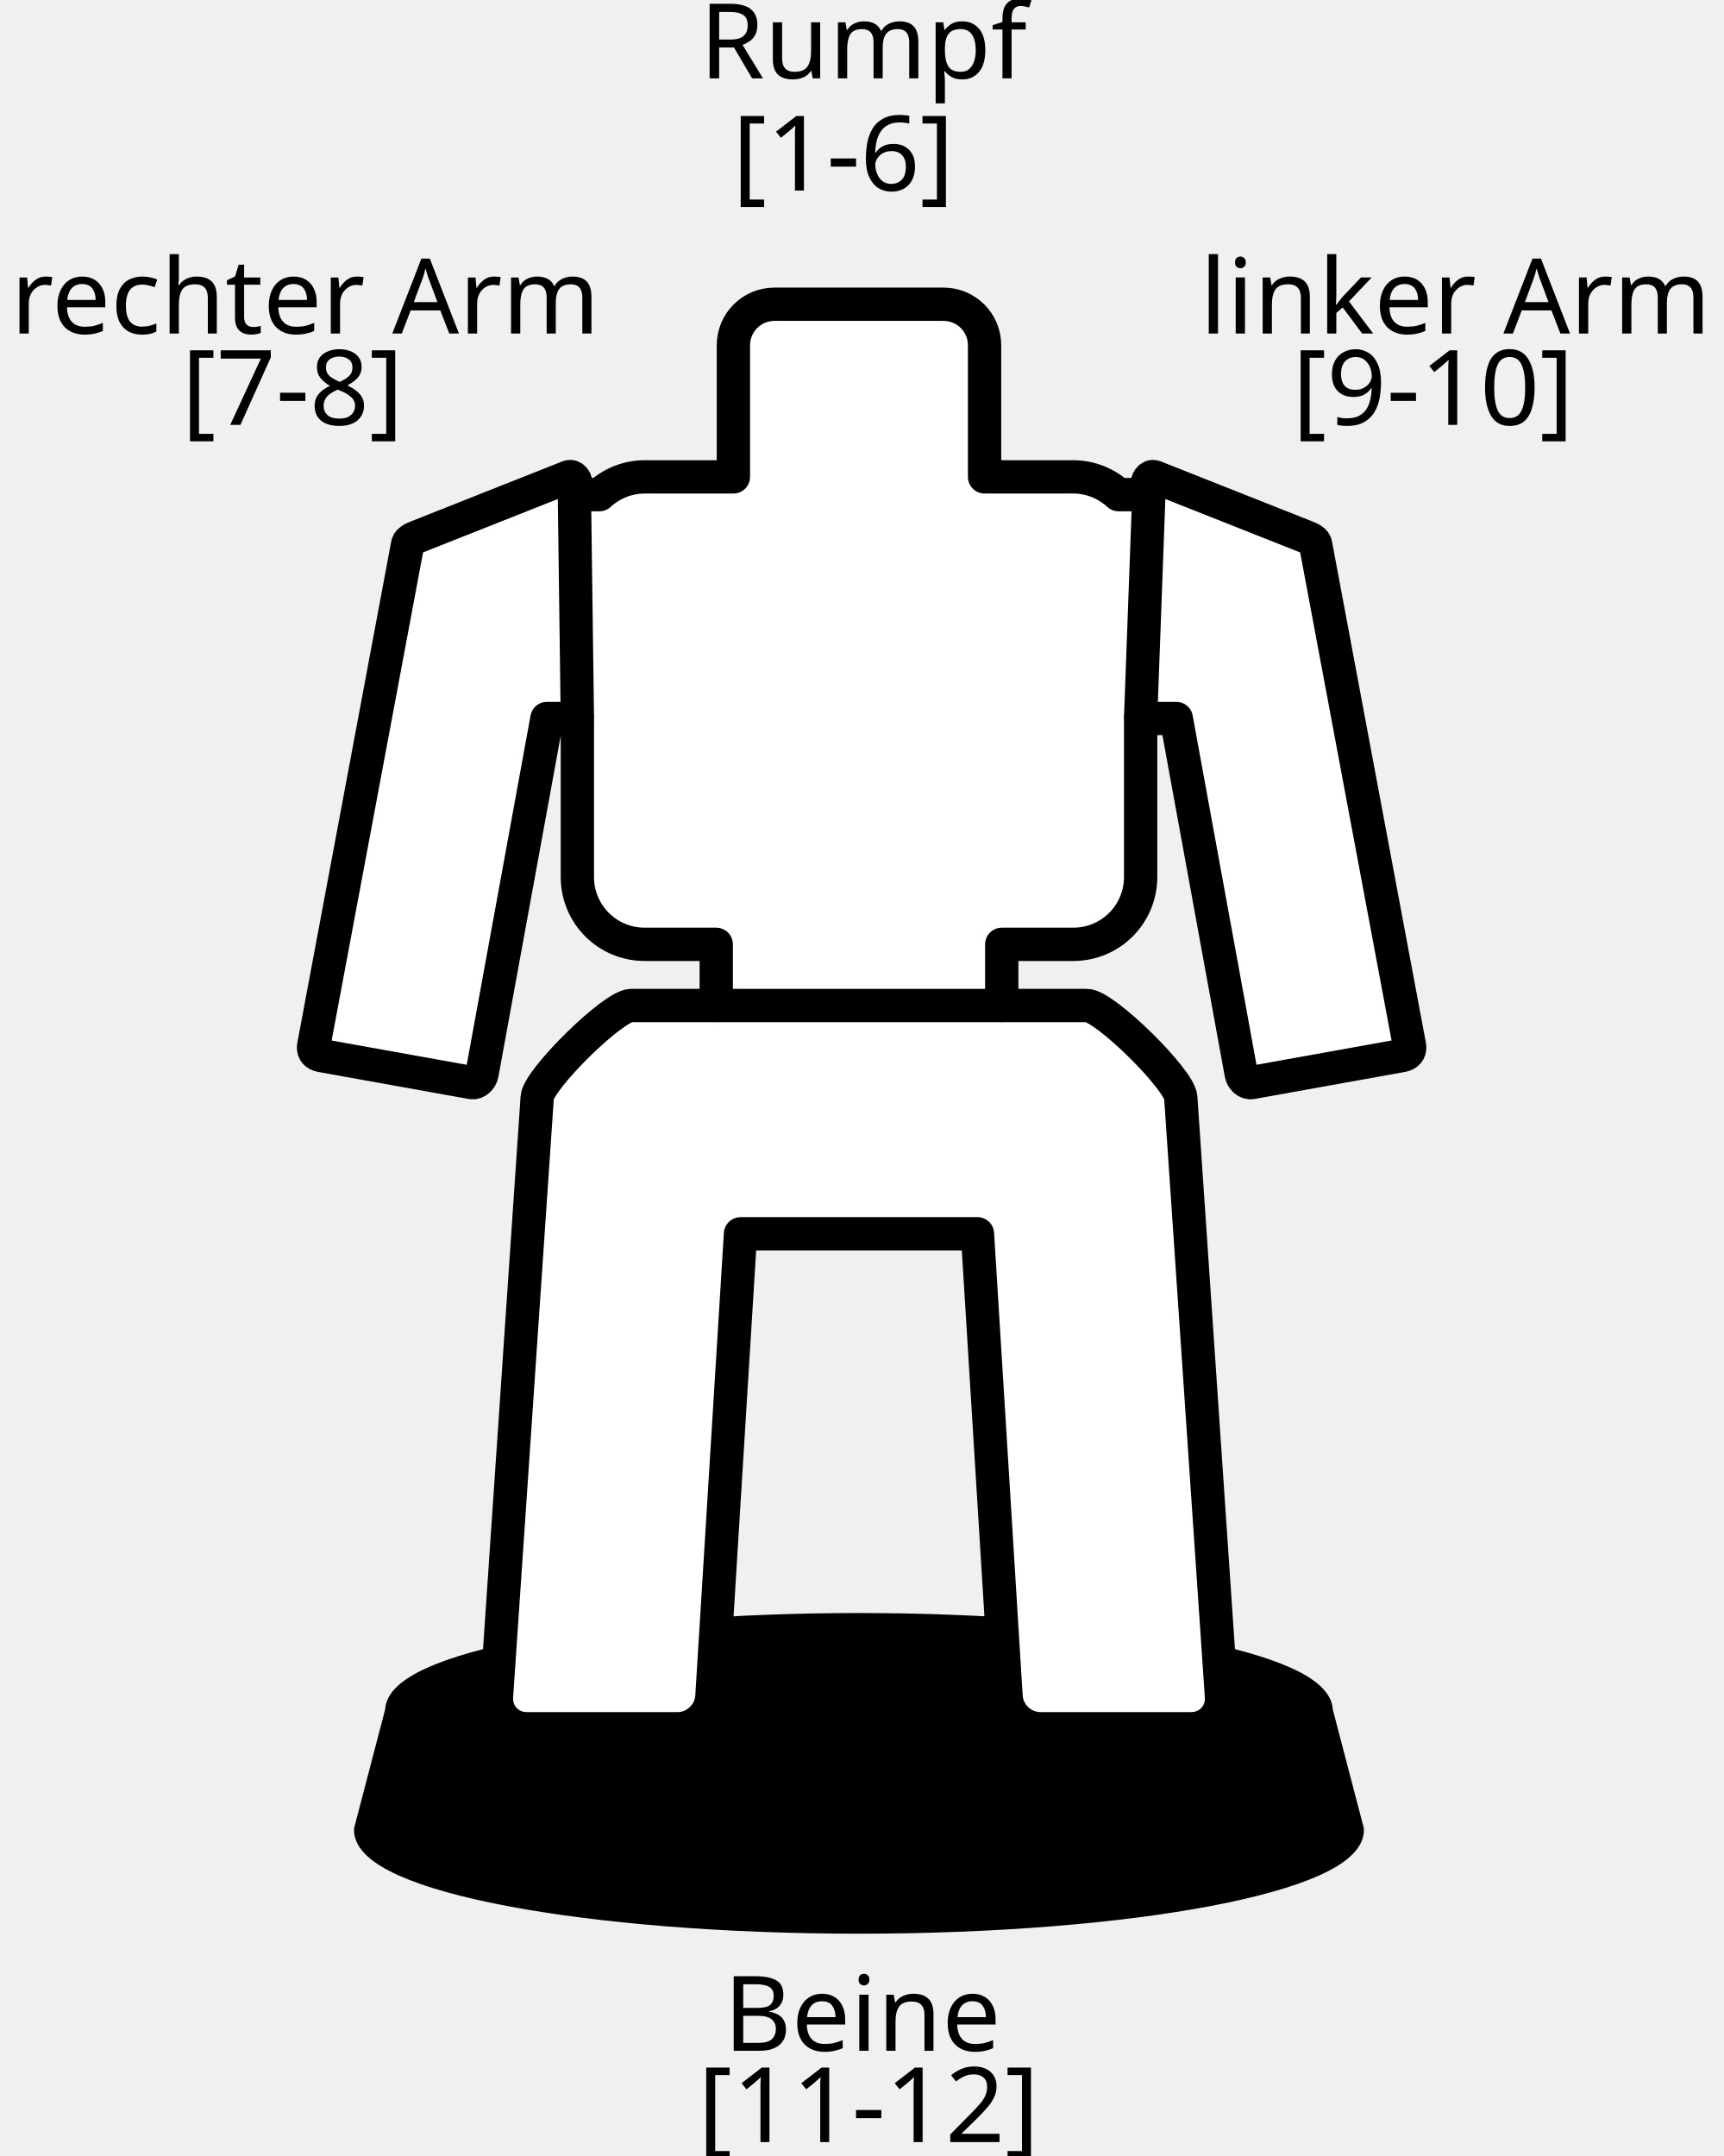
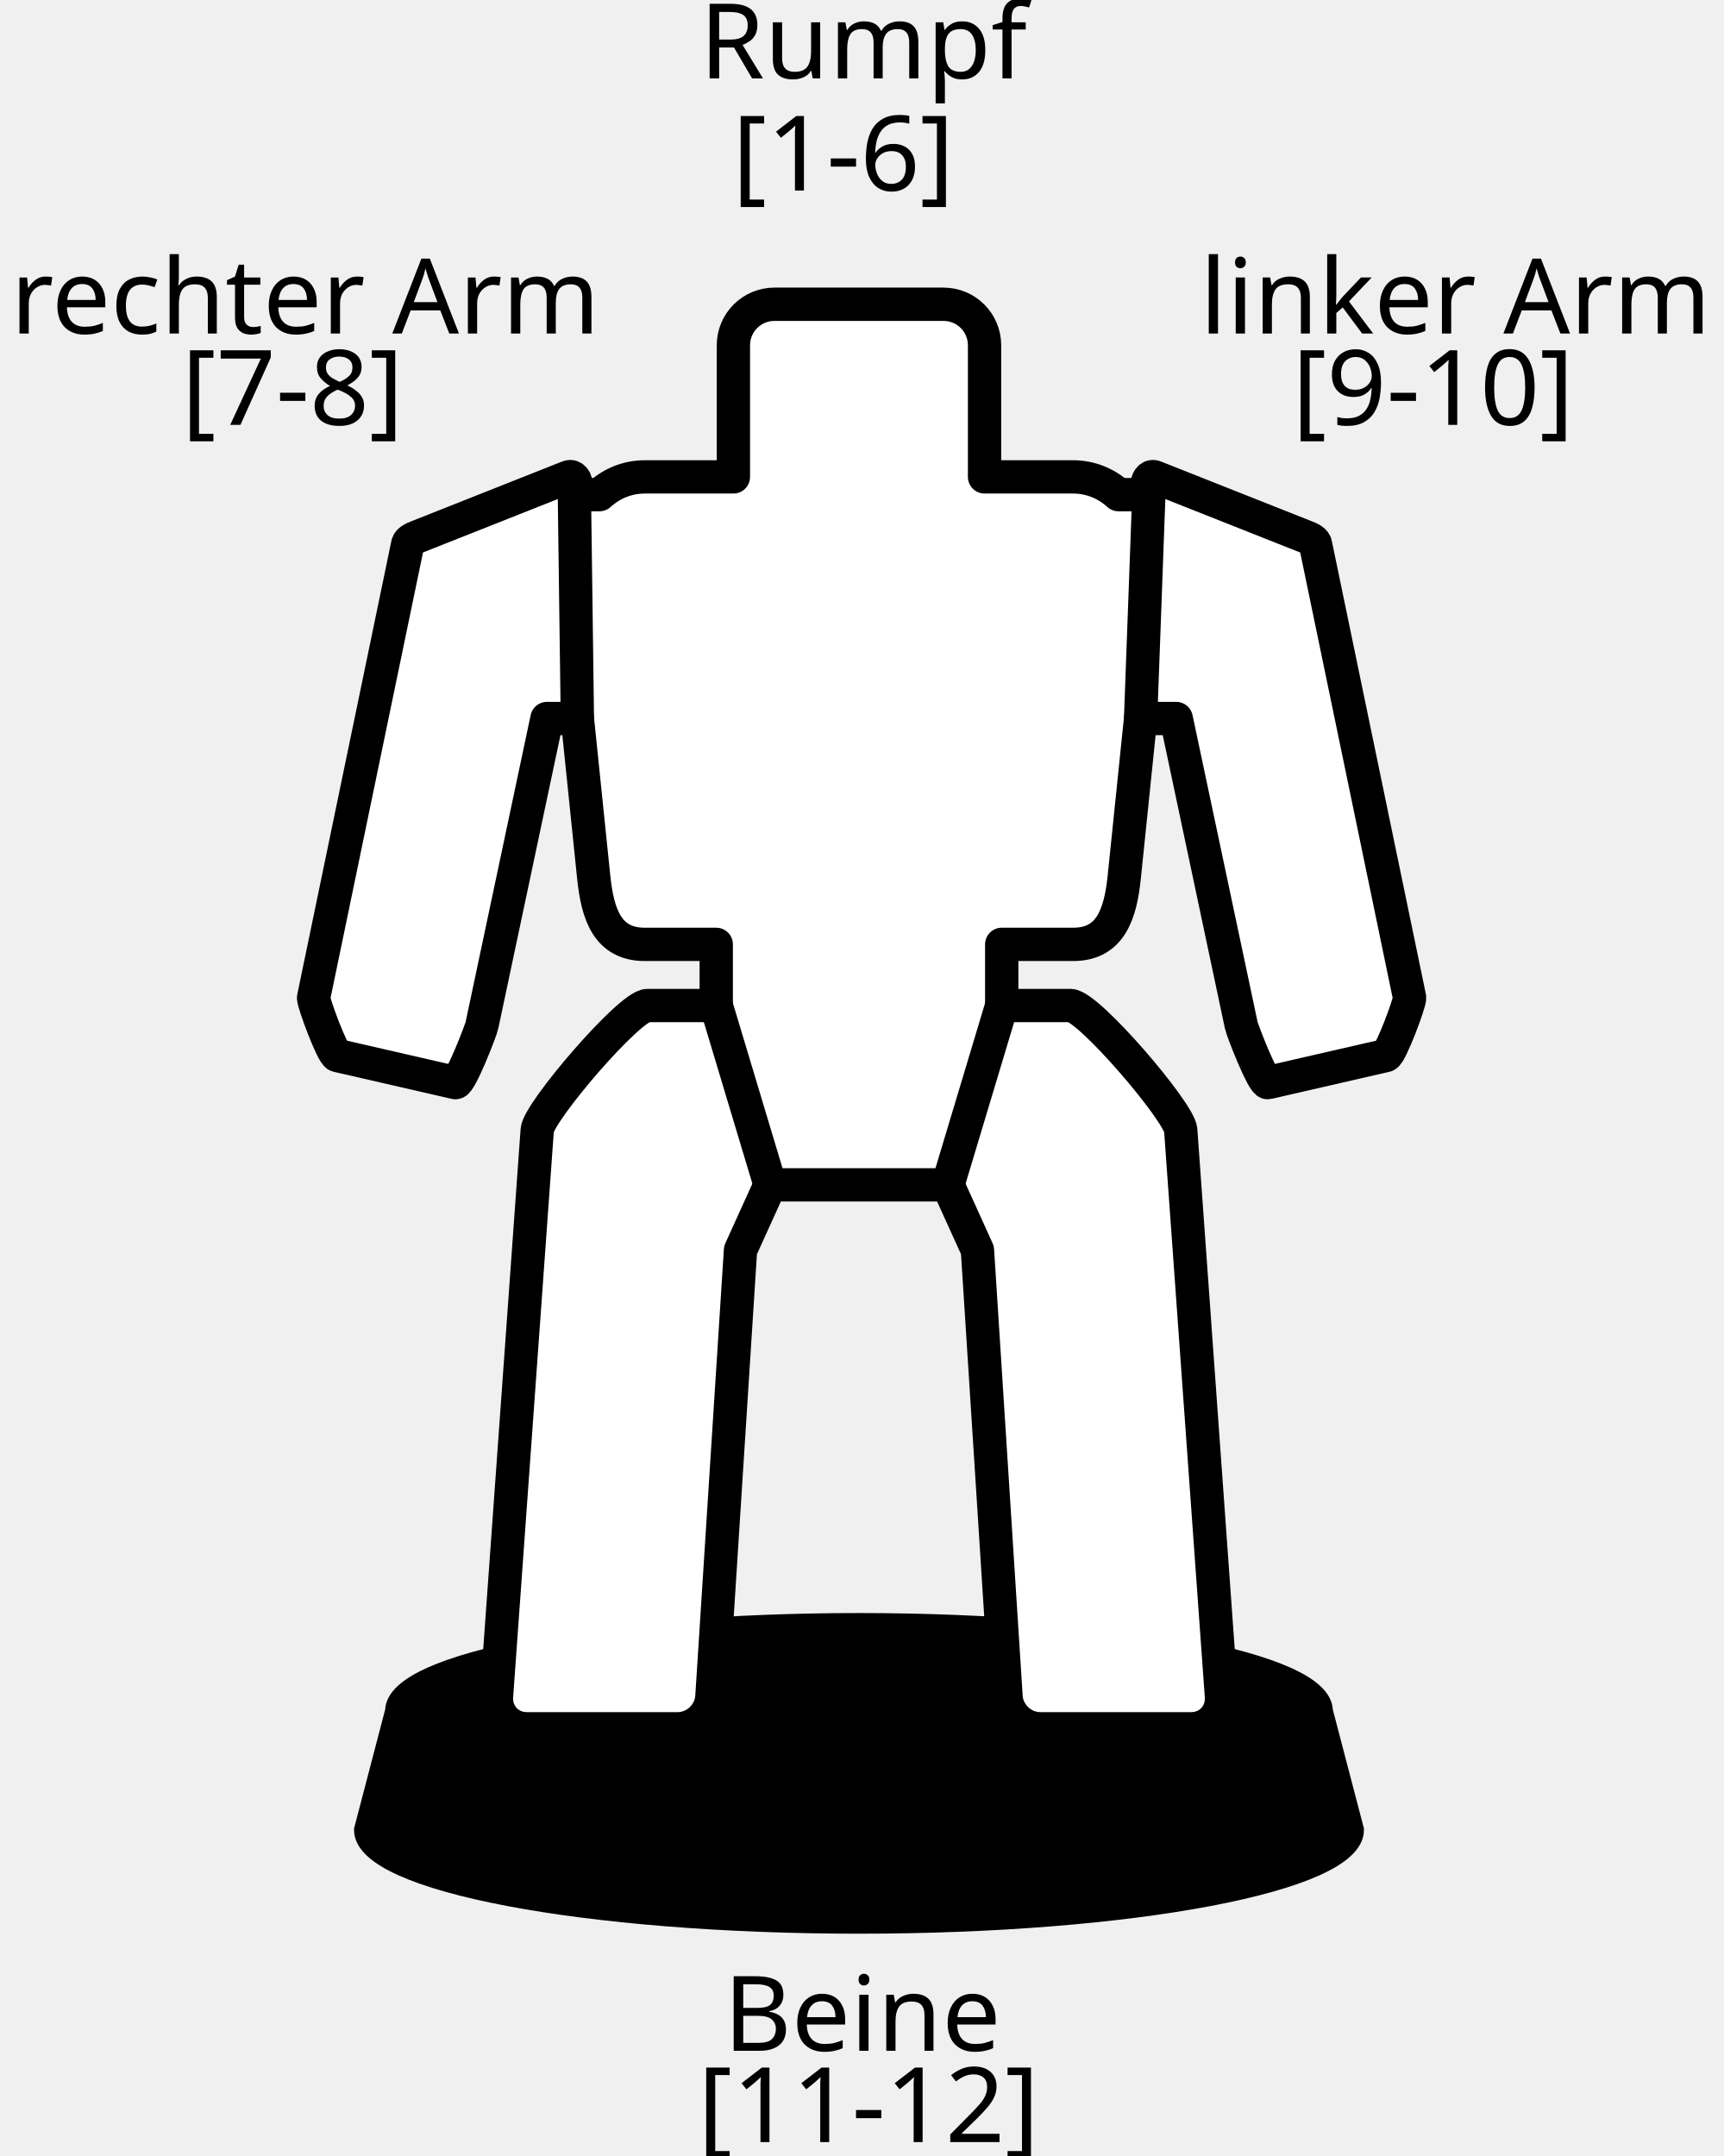
<svg xmlns="http://www.w3.org/2000/svg" width="55.864mm" height="69.896mm" viewBox="0 0 197.943 247.664" id="svg2" version="1.1">
  <defs id="defs4" />
  <g id="layer1" transform="translate(-412.0803,-533.8179)">
    <g id="g4386">
      <g id="g1699" transform="translate(-4.906291,-0.6166486)">
        <text xml:space="preserve" style="font-style:normal;font-variant:normal;font-weight:normal;font-stretch:normal;font-size:12px;line-height:0%;font-family:'Nova Round';-inkscape-font-specification:'Nova Round, Normal';font-variant-ligatures:normal;font-variant-caps:normal;font-variant-numeric:normal;font-variant-east-asian:normal;text-align:start;letter-spacing:0px;word-spacing:0px;writing-mode:lr-tb;text-anchor:start;fill:#000000;fill-opacity:1;stroke:none;stroke-width:1px;stroke-linecap:butt;stroke-linejoin:miter;stroke-opacity:1" x="497.343" y="543.432" id="text4338">
          <tspan id="tspan4340" x="497.343" y="543.432" style="font-style:normal;font-variant:normal;font-weight:normal;font-stretch:normal;font-size:12px;line-height:1.25;font-family:'Nova Round';-inkscape-font-specification:'Nova Round, Normal';font-variant-ligatures:normal;font-variant-caps:normal;font-variant-numeric:normal;font-variant-east-asian:normal">Rumpf</tspan>
        </text>
        <text id="text4342" y="556.324" x="501.116" style="font-style:normal;font-variant:normal;font-weight:normal;font-stretch:normal;font-size:12px;line-height:0%;font-family:'Nova Round';-inkscape-font-specification:'Nova Round, Normal';font-variant-ligatures:normal;font-variant-caps:normal;font-variant-numeric:normal;font-variant-east-asian:normal;text-align:start;letter-spacing:0px;word-spacing:0px;writing-mode:lr-tb;text-anchor:start;fill:#000000;fill-opacity:1;stroke:none;stroke-width:1px;stroke-linecap:butt;stroke-linejoin:miter;stroke-opacity:1" xml:space="preserve">
          <tspan y="556.324" x="501.116" id="tspan4344" style="font-style:normal;font-variant:normal;font-weight:normal;font-stretch:normal;font-size:12px;line-height:1.25;font-family:'Nova Round';-inkscape-font-specification:'Nova Round, Normal';font-variant-ligatures:normal;font-variant-caps:normal;font-variant-numeric:normal;font-variant-east-asian:normal">[1-6]</tspan>
        </text>
      </g>
      <g id="g1721" transform="translate(5.625,-5.625)">
        <text id="text4342-9" y="588.248" x="427.329" style="font-style:normal;font-variant:normal;font-weight:normal;font-stretch:normal;font-size:12px;line-height:0%;font-family:'Nova Round';-inkscape-font-specification:'Nova Round, Normal';font-variant-ligatures:normal;font-variant-caps:normal;font-variant-numeric:normal;font-variant-east-asian:normal;text-align:start;letter-spacing:0px;word-spacing:0px;writing-mode:lr-tb;text-anchor:start;fill:#000000;fill-opacity:1;stroke:none;stroke-width:1px;stroke-linecap:butt;stroke-linejoin:miter;stroke-opacity:1" xml:space="preserve">
          <tspan y="588.248" x="427.329" id="tspan4344-7" style="font-style:normal;font-variant:normal;font-weight:normal;font-stretch:normal;font-size:12px;line-height:1.25;font-family:'Nova Round';-inkscape-font-specification:'Nova Round, Normal';font-variant-ligatures:normal;font-variant-caps:normal;font-variant-numeric:normal;font-variant-east-asian:normal">[7-8]</tspan>
        </text>
        <text xml:space="preserve" style="font-style:normal;font-variant:normal;font-weight:normal;font-stretch:normal;font-size:12px;line-height:0%;font-family:'Nova Round';-inkscape-font-specification:'Nova Round, Normal';font-variant-ligatures:normal;font-variant-caps:normal;font-variant-numeric:normal;font-variant-east-asian:normal;text-align:start;letter-spacing:0px;word-spacing:0px;writing-mode:lr-tb;text-anchor:start;fill:#000000;fill-opacity:1;stroke:none;stroke-width:1px;stroke-linecap:butt;stroke-linejoin:miter;stroke-opacity:1" x="407.681" y="577.758" id="text4312">
          <tspan id="tspan4314" x="407.681" y="577.758" style="font-style:normal;font-variant:normal;font-weight:normal;font-stretch:normal;font-size:12px;line-height:1.25;font-family:'Nova Round';-inkscape-font-specification:'Nova Round, Normal';font-variant-ligatures:normal;font-variant-caps:normal;font-variant-numeric:normal;font-variant-east-asian:normal">rechter Arm</tspan>
        </text>
      </g>
      <g id="g1693" transform="translate(-7.264049,-8.482178)">
        <text id="text4316" y="580.615" x="557.175" style="font-style:normal;font-variant:normal;font-weight:normal;font-stretch:normal;font-size:12px;line-height:0%;font-family:'Nova Round';-inkscape-font-specification:'Nova Round, Normal';font-variant-ligatures:normal;font-variant-caps:normal;font-variant-numeric:normal;font-variant-east-asian:normal;text-align:start;letter-spacing:0px;word-spacing:0px;writing-mode:lr-tb;text-anchor:start;fill:#000000;fill-opacity:1;stroke:none;stroke-width:1px;stroke-linecap:butt;stroke-linejoin:miter;stroke-opacity:1" xml:space="preserve">
          <tspan y="580.615" x="557.175" id="tspan4318" style="font-style:normal;font-variant:normal;font-weight:normal;font-stretch:normal;font-size:12px;line-height:1.25;font-family:'Nova Round';-inkscape-font-specification:'Nova Round, Normal';font-variant-ligatures:normal;font-variant-caps:normal;font-variant-numeric:normal;font-variant-east-asian:normal">linker Arm</tspan>
        </text>
        <text id="text4342-9-9" y="591.105" x="567.792" style="font-style:normal;font-variant:normal;font-weight:normal;font-stretch:normal;font-size:12px;line-height:0%;font-family:'Nova Round';-inkscape-font-specification:'Nova Round, Normal';font-variant-ligatures:normal;font-variant-caps:normal;font-variant-numeric:normal;font-variant-east-asian:normal;text-align:start;letter-spacing:0px;word-spacing:0px;writing-mode:lr-tb;text-anchor:start;fill:#000000;fill-opacity:1;stroke:none;stroke-width:1px;stroke-linecap:butt;stroke-linejoin:miter;stroke-opacity:1" xml:space="preserve">
          <tspan y="591.105" x="567.792" id="tspan4344-7-4" style="font-style:normal;font-variant:normal;font-weight:normal;font-stretch:normal;font-size:12px;line-height:1.25;font-family:'Nova Round';-inkscape-font-specification:'Nova Round, Normal';font-variant-ligatures:normal;font-variant-caps:normal;font-variant-numeric:normal;font-variant-east-asian:normal">[9-10]</tspan>
        </text>
      </g>
      <g id="g1687" transform="translate(-11.44108,-0.9158379)">
        <text id="text4316-5" y="770.31" x="506.643" style="font-style:normal;font-variant:normal;font-weight:normal;font-stretch:normal;font-size:12px;line-height:0%;font-family:'Nova Round';-inkscape-font-specification:'Nova Round, Normal';font-variant-ligatures:normal;font-variant-caps:normal;font-variant-numeric:normal;font-variant-east-asian:normal;text-align:start;letter-spacing:0px;word-spacing:0px;writing-mode:lr-tb;text-anchor:start;fill:#000000;fill-opacity:1;stroke:none;stroke-width:1px;stroke-linecap:butt;stroke-linejoin:miter;stroke-opacity:1" xml:space="preserve">
          <tspan y="770.31" x="506.643" id="tspan4318-9" style="font-style:normal;font-variant:normal;font-weight:normal;font-stretch:normal;font-size:12px;line-height:1.25;font-family:'Nova Round';-inkscape-font-specification:'Nova Round, Normal';font-variant-ligatures:normal;font-variant-caps:normal;font-variant-numeric:normal;font-variant-east-asian:normal">Beine</tspan>
        </text>
        <text xml:space="preserve" style="font-style:normal;font-variant:normal;font-weight:normal;font-stretch:normal;font-size:12px;line-height:0%;font-family:'Nova Round';-inkscape-font-specification:'Nova Round, Normal';font-variant-ligatures:normal;font-variant-caps:normal;font-variant-numeric:normal;font-variant-east-asian:normal;text-align:start;letter-spacing:0px;word-spacing:0px;writing-mode:lr-tb;text-anchor:start;fill:#000000;fill-opacity:1;stroke:none;stroke-width:1px;stroke-linecap:butt;stroke-linejoin:miter;stroke-opacity:1" x="503.693" y="780.8" id="text4382">
          <tspan id="tspan4384" x="503.693" y="780.8" style="font-style:normal;font-variant:normal;font-weight:normal;font-stretch:normal;font-size:12px;line-height:1.25;font-family:'Nova Round';-inkscape-font-specification:'Nova Round, Normal';font-variant-ligatures:normal;font-variant-caps:normal;font-variant-numeric:normal;font-variant-east-asian:normal">[11-12]</tspan>
        </text>
      </g>
-       <g id="g1681" transform="translate(-171.7994,10.25213)">
-         <g id="g1659" transform="matrix(3.660394,0,0,3.660394,-2528.168,-1732.31)">
-           <path id="path1632" style="color:#000000;overflow:visible;fill:#000000;stroke:#000000;stroke-width:0.62;stroke-miterlimit:4;stroke-dasharray:none" d="m 891.711,669.987 c 0,-1.525 -6.519,-2.763 -14.561,-2.763 -8.041,0 -14.561,1.238 -14.561,2.763 l -0.976,3.732 c -1e-5,1.628 6.956,2.948 15.537,2.948 8.58,0 15.537,-1.32 15.537,-2.948 z" />
-           <path id="rect1634" style="color:#000000;overflow:visible;fill:#ffffff;stroke:#000000;stroke-width:1.115;stroke-linecap:round;stroke-linejoin:round;stroke-miterlimit:4;stroke-dasharray:none" d="m 493.248,98.158 c -0.764,0 -1.377,0.613 -1.377,1.377 v 4.402 h -2.969 c -0.587,0 -1.115,0.229 -1.516,0.594 h -0.838 l 0.051,-0.301 c 0.027,-0.162 -0.096,-0.353 -0.248,-0.293 l -5.047,2 c -0.152,0.06 -0.334,0.129 -0.344,0.293 l -3.143,16.783 c -0.01,0.164 0.085,0.264 0.246,0.293 l 5.047,0.907 c 0.161,0.029 0.319,-0.131 0.346,-0.293 l 2.174,-11.896 h 1.018 v 5.305 c 0,1.249 1.005,2.256 2.254,2.256 h 2.395 v 2.047 h -2.848 c -0.598,0 -3.108,2.481 -3.145,3.078 l -1.363,20.055 c -0.037,0.597 0.416,1.078 1.014,1.078 h 5.051 c 0.598,0 1.11,-0.481 1.146,-1.078 l 0.957,-15.49 h 7.932 l 0.957,15.49 c 0.037,0.597 0.548,1.078 1.146,1.078 h 5.051 c 0.598,0 1.051,-0.481 1.014,-1.078 l -1.363,-20.055 c -0.037,-0.597 -2.548,-3.078 -3.146,-3.078 h -2.846 v -2.047 h 2.393 c 1.249,0 2.256,-1.007 2.256,-2.256 v -5.305 h 1.193 l 2.174,11.896 c 0.027,0.162 0.184,0.322 0.346,0.293 l 5.045,-0.907 c 0.161,-0.029 0.258,-0.129 0.248,-0.293 l -3.143,-16.783 c -0.01,-0.164 -0.193,-0.233 -0.346,-0.293 l -5.047,-2 c -0.152,-0.06 -0.273,0.131 -0.246,0.293 l 0.051,0.301 h -1.014 c -0.4,-0.365 -0.93,-0.594 -1.518,-0.594 h -2.967 v -4.402 c 0,-0.764 -0.613,-1.377 -1.377,-1.377 z" transform="matrix(0.9375,0,0,0.9375,412.0803,533.8179)" />
-         </g>
-         <path style="fill:none;fill-rule:evenodd;stroke:#000000;stroke-width:3.826;stroke-linecap:butt;stroke-linejoin:miter;stroke-miterlimit:4;stroke-dasharray:none;stroke-opacity:1" d="m 649.859,580.386 0.342,25.717" id="path1669" />
-         <path style="fill:none;fill-rule:evenodd;stroke:#000000;stroke-width:3.826;stroke-linecap:butt;stroke-linejoin:miter;stroke-miterlimit:4;stroke-dasharray:none;stroke-opacity:1" d="m 715.844,580.386 -0.945,25.717" id="path1671" />
-         <path style="fill:none;fill-rule:evenodd;stroke:#000000;stroke-width:3.826;stroke-linecap:butt;stroke-linejoin:miter;stroke-miterlimit:4;stroke-dasharray:none;stroke-opacity:1" d="m 666.152,639.072 h 32.795" id="path1673" />
+       <g id="g938" transform="translate(-835.7736)">
+         <path id="path900" style="color:#000000;overflow:visible;fill:#000000;stroke:#000000;stroke-width:2.27;stroke-miterlimit:4;stroke-dasharray:none" d="m 1399.82,730.36 c 0,-5.584 -23.863,-10.114 -53.297,-10.114 -29.434,0 -53.297,4.53 -53.297,10.114 l -3.572,13.659 c -10e-5,5.958 25.462,10.791 56.87,10.791 31.407,0 56.87,-4.833 56.87,-10.791 z" />
+         <path id="path902" style="color:#000000;overflow:visible;fill:#ffffff;stroke:#000000;stroke-width:3.826;stroke-linecap:round;stroke-linejoin:round;stroke-miterlimit:4;stroke-dasharray:none" d="m 1336.822,568.768 c -2.62,0 -4.725,2.105 -4.725,4.725 v 15.107 h -10.188 c -2.015,0 -3.827,0.784 -5.201,2.038 h -2.875 l 0.174,-1.032 c 0.093,-0.555 -0.328,-1.213 -0.851,-1.005 l -17.319,6.863 c -0.523,0.207 -1.145,0.444 -1.18,1.005 l -10.784,51.969 c -0.033,0.562 2.171,6.505 2.72,6.63 l 13.569,3.113 c 0.548,0.126 2.969,-6.075 3.061,-6.63 l 7.46,-35.196 h 3.492 l 1.875,18.204 c 0.439,4.265 1.572,7.741 5.859,7.741 h 8.217 v 7.024 h -7.897 c -2.052,0 -12.539,12.264 -12.666,14.313 l -4.678,65.07 c -0.127,2.049 1.426,3.7 3.478,3.7 h 17.332 c 2.053,0 3.808,-1.651 3.934,-3.7 l 3.284,-51.282 3.402,-7.5 h 20.414 l 3.402,7.5 3.284,51.282 c 0.127,2.049 1.882,3.7 3.934,3.7 h 17.332 c 2.053,0 3.605,-1.651 3.478,-3.7 l -4.678,-65.07 c -0.127,-2.049 -10.62,-14.313 -12.672,-14.313 h -7.89 v -7.024 h 8.21 c 4.287,0 5.427,-3.477 5.866,-7.741 l 1.875,-18.204 h 4.095 l 7.46,35.196 c 0.093,0.555 2.513,6.756 3.061,6.63 l 13.562,-3.113 c 0.548,-0.126 2.759,-6.069 2.726,-6.63 l -10.784,-51.969 c -0.033,-0.562 -0.663,-0.798 -1.186,-1.005 l -17.319,-6.863 c -0.523,-0.207 -0.938,0.45 -0.845,1.005 l 0.174,1.032 h -3.478 c -1.374,-1.253 -3.193,-2.038 -5.208,-2.038 h -10.181 v -15.107 c 0,-2.62 -2.105,-4.725 -4.725,-4.725 z" />
+         <path style="fill:none;fill-rule:evenodd;stroke:#000000;stroke-width:3.826;stroke-linecap:butt;stroke-linejoin:miter;stroke-miterlimit:4;stroke-dasharray:none;stroke-opacity:1" d="m 1313.833,590.638 0.342,25.717" id="path904" />
+         <path style="fill:none;fill-rule:evenodd;stroke:#000000;stroke-width:3.826;stroke-linecap:butt;stroke-linejoin:miter;stroke-miterlimit:4;stroke-dasharray:none;stroke-opacity:1" d="m 1379.818,590.638 -0.945,25.717" id="path906" />
+         <path style="fill:none;fill-rule:evenodd;stroke:#000000;stroke-width:3.826;stroke-linecap:butt;stroke-linejoin:miter;stroke-miterlimit:4;stroke-dasharray:none;stroke-opacity:1" d="m 1362.921,649.324 -6.191,20.601" id="path908" />
+         <path style="fill:none;fill-rule:evenodd;stroke:#000000;stroke-width:3.826;stroke-linecap:butt;stroke-linejoin:miter;stroke-miterlimit:4;stroke-dasharray:none;stroke-opacity:1" d="m 1330.126,649.324 6.191,20.601" id="path910" />
      </g>
    </g>
  </g>
</svg>
